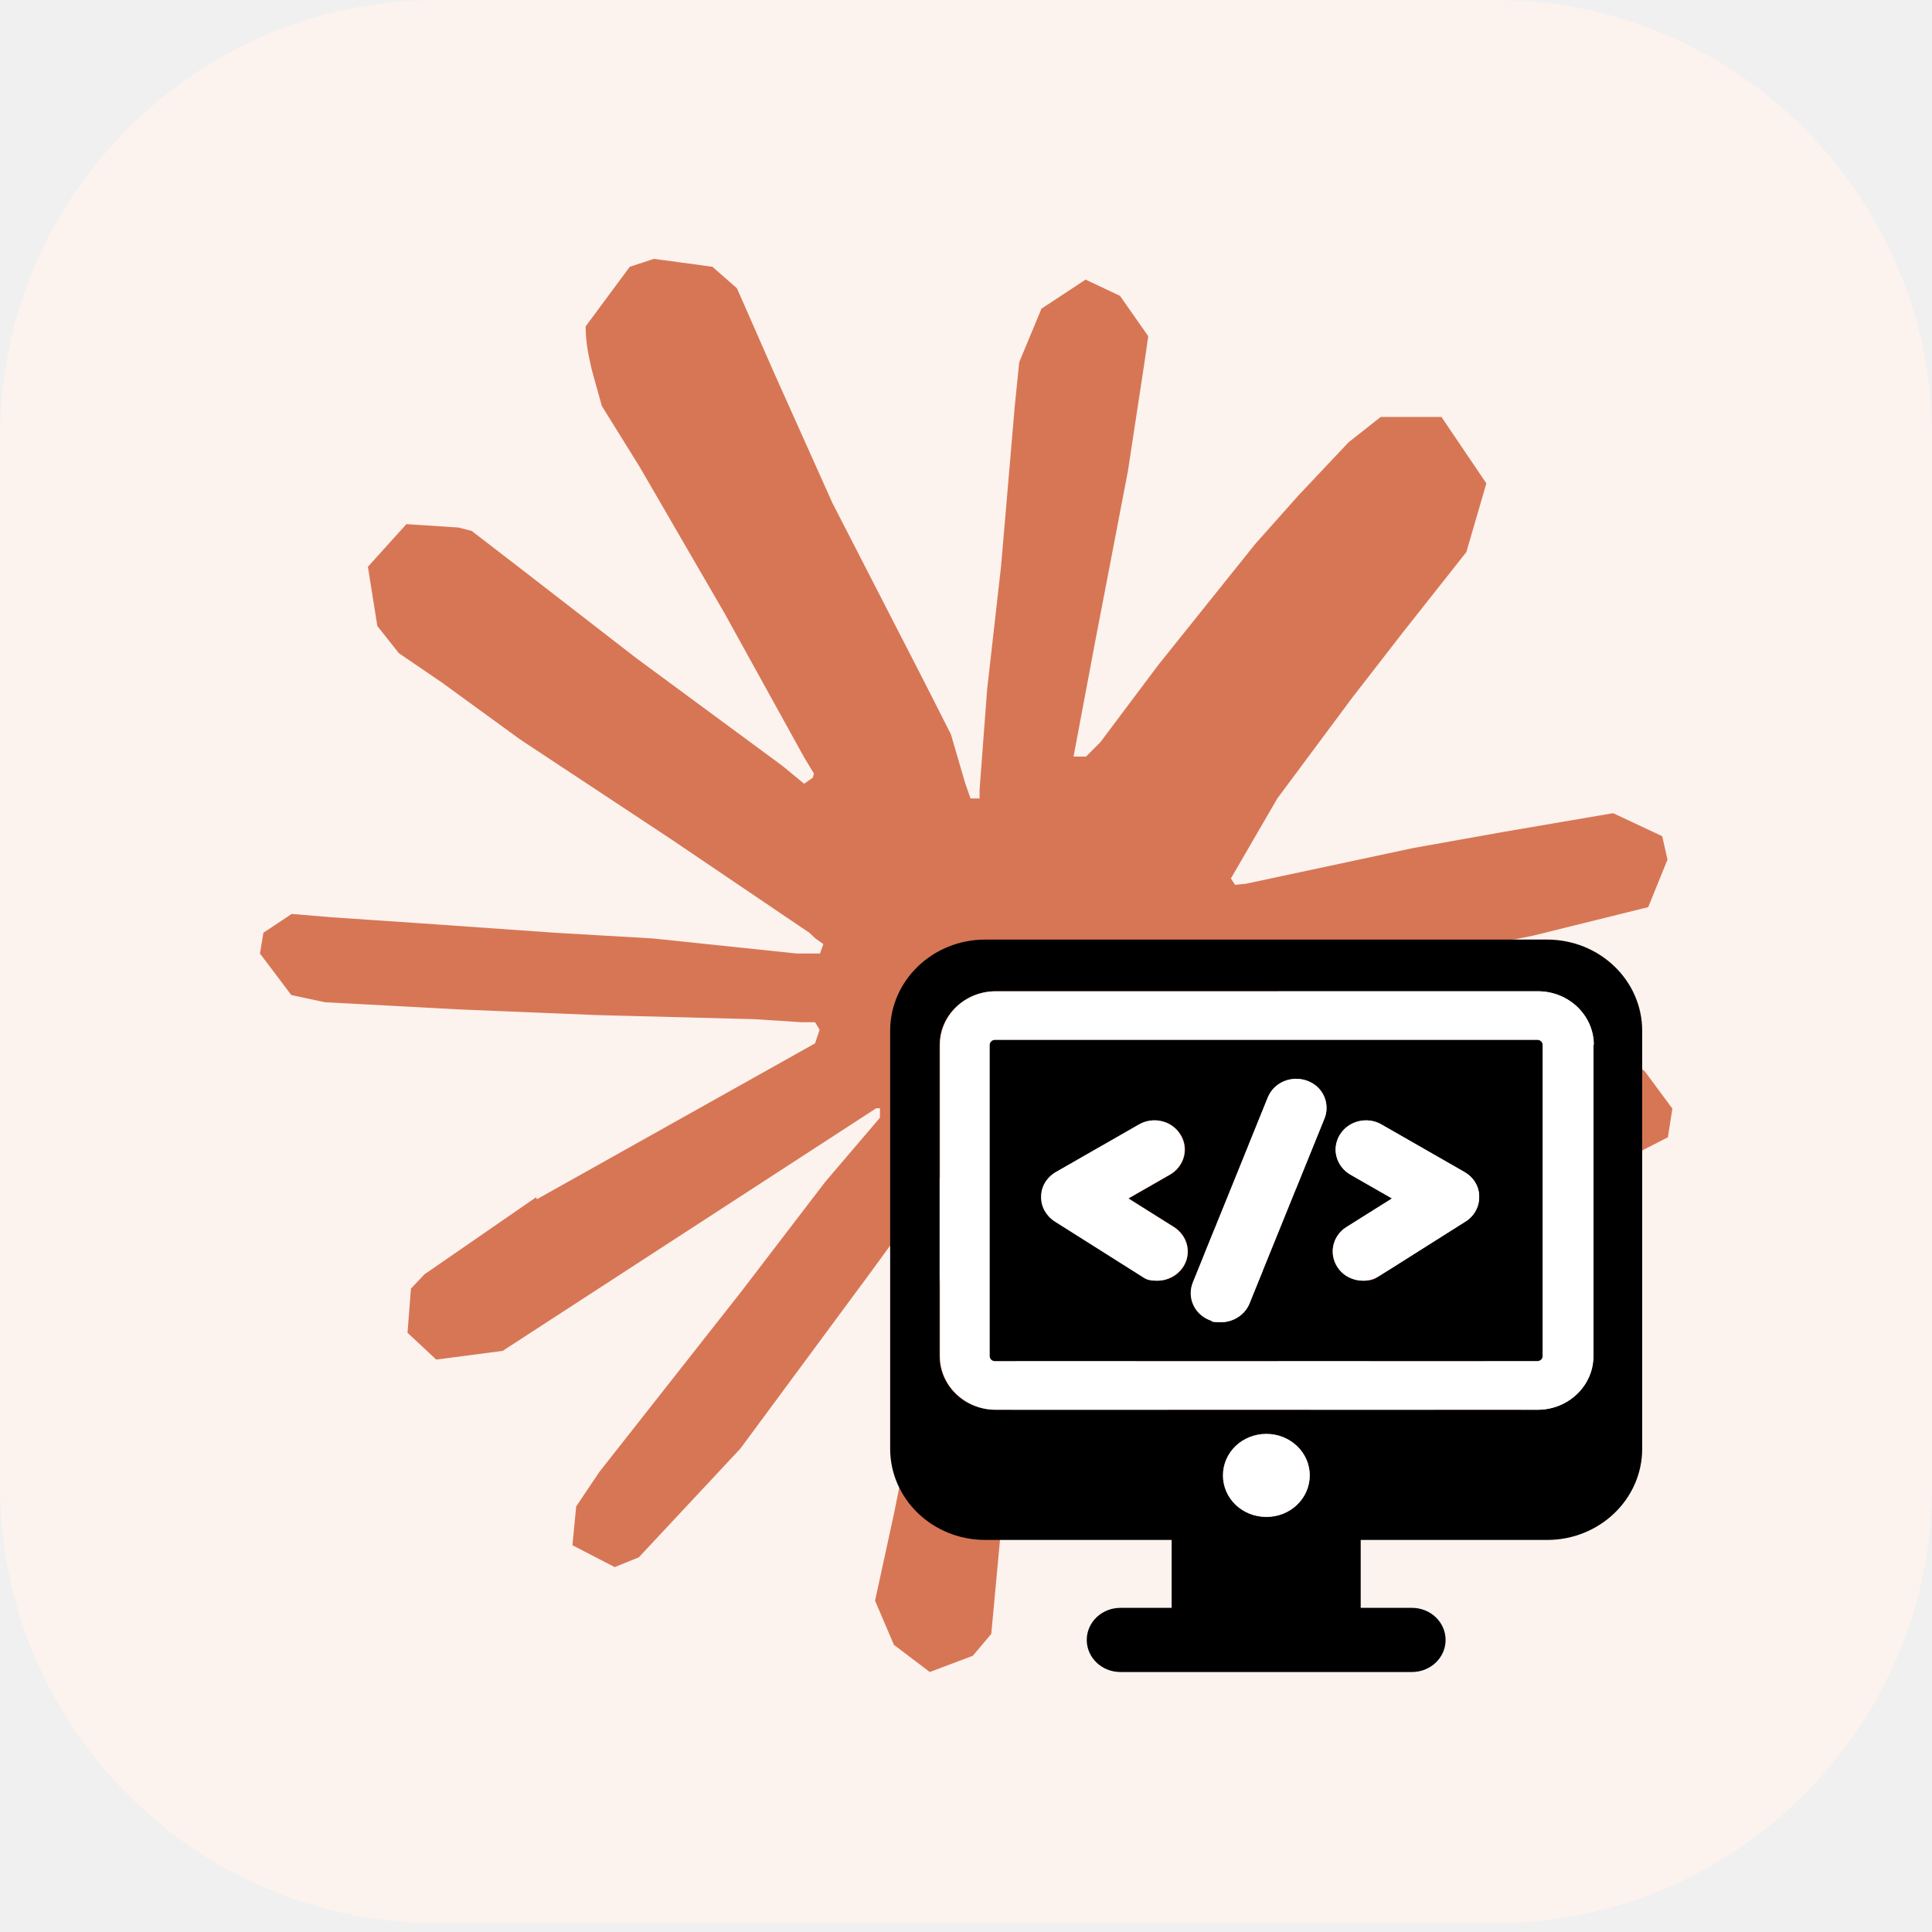
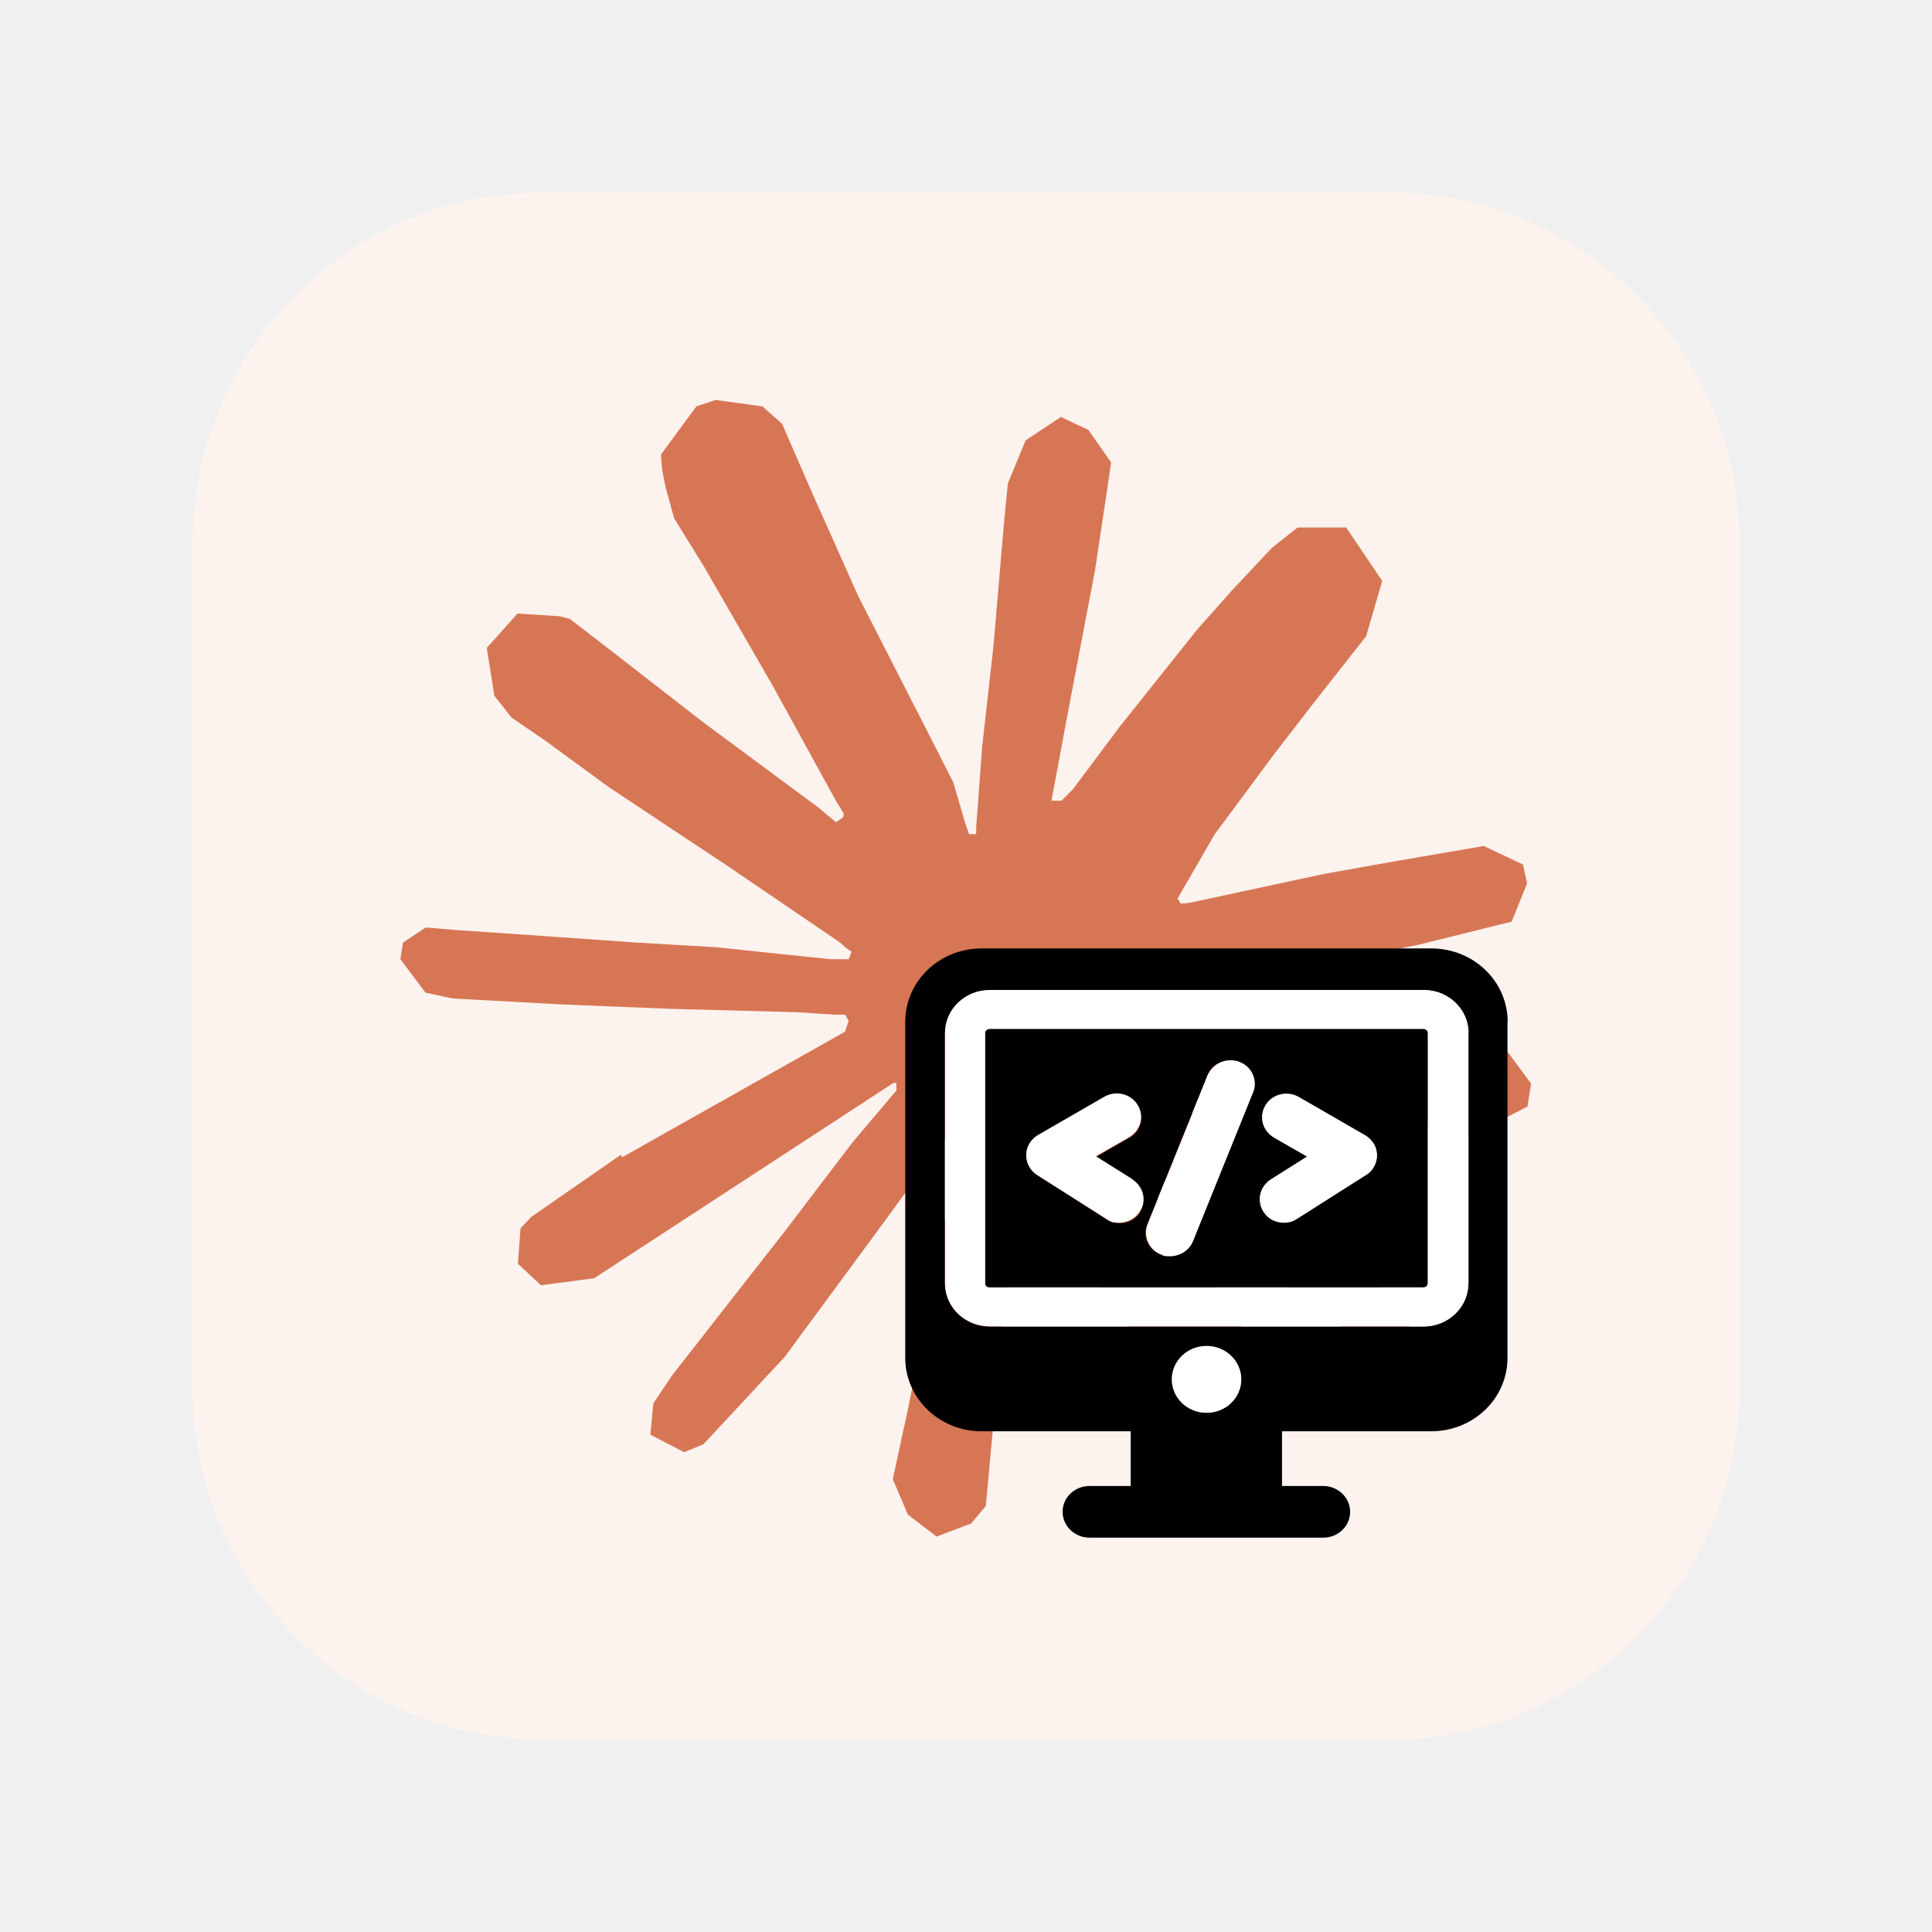
- <svg xmlns="http://www.w3.org/2000/svg" version="1.1" viewBox="0 0 512 512">
+ <svg xmlns="http://www.w3.org/2000/svg" id="_图层_1" version="1.1" viewBox="0 0 1024 1024">
  <defs>
    <style>
            .st0 {
            fill: #fff;
            }

            .st1 {
            fill: #d77655;
            }

            .st2 {
-             fill: #000;
-             }
- 
-             .st3 {
-             fill: #FCF2EE;
+             fill: #fcf2ee;
            }
        </style>
  </defs>
-   <path class="st3" d="M115.612 0h280.775C459.974 0 512 52.026 512 115.612v278.415c0 63.587-52.026 115.612-115.613 115.612H115.612C52.026 509.639 0 457.614 0 394.027V115.612C0 52.026 52.026 0 115.612 0z" />
-   <path class="st1" d="M142.3,317.8l73.7-41.3,1.2-3.6-1.2-2h-3.6l-12.3-.8-42.1-1.1-36.5-1.5-35.4-1.9-8.9-1.9-8.3-11,.9-5.5,7.5-5,10.7.9,23.7,1.6,35.5,2.5,25.8,1.5,38.2,4h6.1l.9-2.5-2.1-1.5-1.6-1.5-36.8-24.9-39.8-26.3-20.9-15.2-11.3-7.7-5.7-7.2-2.5-15.7,10.2-11.3,13.8.9,3.5.9,13.9,10.7,29.7,23,38.8,28.6,5.7,4.7,2.3-1.6.3-1.1-2.6-4.3-21.1-38.2-22.5-38.8-10-16.1-2.7-9.7c-.9-4-1.6-7.3-1.6-11.4l11.7-15.8,6.4-2.1,15.5,2.1,6.5,5.7,9.7,22.1,15.6,34.8,24.3,47.3,7.1,14,3.8,13,1.4,4h2.4v-2.3l2-26.6,3.7-32.7,3.6-42.1,1.2-11.9,5.9-14.2,11.7-7.7,9.1,4.3,7.5,10.7-1,6.9-4.4,28.9-8.7,45.3-5.7,30.3h3.3l3.8-3.8,15.3-20.4,25.8-32.2,11.4-12.8,13.3-14.1,8.5-6.7h16.1l11.9,17.6-5.3,18.2-16.6,21-13.8,17.8-19.7,26.5-12.3,21.2,1.1,1.7,2.9-.3,44.5-9.5,24.1-4.3,28.7-4.9,13,6.1,1.4,6.2-5.1,12.6-30.7,7.6-36,7.2-53.6,12.7-.7.5.8.9,24.2,2.3,10.3.6h25.3l47.1,3.5,12.3,8.1,7.4,10-1.2,7.6-19,9.7-25.6-6.1-59.7-14.2-20.5-5.1h-2.8v1.7l17.1,16.7,31.3,28.2,39.2,36.4,2,9-5,7.1-5.3-.8-34.4-25.9-13.3-11.7-30.1-25.3h-2v2.7l6.9,10.1,36.6,55,1.9,16.9-2.7,5.5-9.5,3.3-10.4-1.9-21.4-30.1-22.1-33.8-17.8-30.3-2.2,1.2-10.5,113.3-4.9,5.8-11.4,4.3-9.5-7.2-5-11.7,5-23,6.1-30.1,4.9-23.9,4.4-29.7,2.7-9.9-.2-.7-2.2.3-22.4,30.7-34,46-26.9,28.8-6.4,2.6-11.2-5.8,1-10.3,6.2-9.2,37.3-47.4,22.5-29.4,14.5-17v-2.5h-1l-99,64.3-17.6,2.3-7.6-7.1.9-11.7,3.6-3.8,29.7-20.5h-.1v.2h0l.2.4Z" />
-   <path class="st2" d="M435.2,273.2v110.7c0,13.4-11.3,24.2-25.2,24.2h-49.4v18h13.6c4.9,0,8.9,3.8,8.9,8.5s-4,8.5-8.9,8.5h-77.3c-4.9,0-8.9-3.8-8.9-8.5s4-8.5,8.9-8.5h13.6v-18h-49.4c-13.9,0-25.2-10.8-25.2-24.2v-110.7c0-13.4,11.3-24.2,25.2-24.2h148.9c13.9,0,25.2,10.8,25.2,24.2ZM422.3,359.4v-82.5c0-7.8-6.6-14.2-14.8-14.2h-143.7c-8.2,0-14.8,6.4-14.8,14.2v82.5c0,7.8,6.6,14.2,14.8,14.2h143.6c8.2,0,14.8-6.4,14.8-14.2h0ZM347.1,391c0-6.1-5.1-11-11.5-11s-11.5,4.9-11.5,11,5.1,11,11.5,11,11.4-4.9,11.5-11Z" />
-   <path class="st0" d="M422.3,276.9v82.5h0c0,7.8-6.6,14.2-14.8,14.2h-143.6c-8.2,0-14.8-6.4-14.8-14.2v-82.5c0-7.8,6.6-14.2,14.8-14.2h143.7c8.2,0,14.8,6.4,14.8,14.2ZM408.8,359.4v-82.5c0-.7-.6-1.3-1.4-1.3h-143.7c-.8,0-1.4.6-1.4,1.3v82.5c0,.7.6,1.3,1.4,1.3h143.7c.8,0,1.4-.6,1.4-1.3Z" />
-   <path class="st2" d="M408.8,276.9v82.5c0,.7-.6,1.3-1.4,1.3h-143.7c-.8,0-1.4-.6-1.4-1.3v-82.5c0-.7.6-1.3,1.4-1.3h143.7c.8,0,1.4.6,1.4,1.3ZM388.4,323.7c2.3-1.5,3.7-4,3.6-6.6,0-2.7-1.5-5.1-3.9-6.5l-22-12.6c-3.8-2.2-8.8-1-11,2.7-2.3,3.7-1,8.4,2.8,10.6l11,6.3-12.1,7.6c-3.7,2.3-4.8,7.1-2.3,10.7,1.6,2.2,4.1,3.5,6.7,3.5s3-.4,4.4-1.3l22.8-14.4ZM351,296.4c1.6-4-.4-8.5-4.6-10-4.1-1.5-8.8.4-10.4,4.4l-19.9,49.1c-1.6,4,.4,8.5,4.6,10,.9.4,1.9.5,2.9.5,3.2,0,6.2-1.9,7.5-4.9l19.9-49.1ZM313.5,335.9c2.4-3.6,1.4-8.3-2.3-10.7l-12.1-7.6,11-6.3c3.8-2.2,5.1-6.9,2.8-10.6-2.3-3.7-7.2-4.9-11-2.7l-22,12.6c-2.4,1.4-3.9,3.8-3.9,6.5,0,2.7,1.3,5.2,3.6,6.6l22.8,14.4c1.4.9,2.9,1.3,4.4,1.3,2.6,0,5.2-1.2,6.7-3.5Z" />
-   <path class="st0" d="M392,317.1c0,2.7-1.3,5.2-3.6,6.6l-22.8,14.4c-1.4.9-2.9,1.3-4.4,1.3-2.6,0-5.2-1.2-6.7-3.5-2.4-3.6-1.4-8.4,2.3-10.7l12.1-7.6-11-6.3c-3.8-2.2-5.1-6.9-2.8-10.6,2.3-3.6,7.2-4.9,11-2.7l22,12.6c2.4,1.4,3.9,3.8,3.9,6.5Z" />
-   <path class="st0" d="M346.4,286.4c4.2,1.5,6.2,6,4.6,10l-19.9,49.1c-1.2,3-4.3,4.9-7.5,4.9s-2-.2-2.9-.5c-4.1-1.5-6.2-6-4.6-10l19.9-49.1c1.6-4,6.3-5.9,10.4-4.4Z" />
-   <path class="st0" d="M335.6,380c6.3,0,11.5,4.9,11.5,11,0,6.1-5.1,11-11.5,11s-11.5-4.9-11.5-11,5.1-11,11.5-11Z" />
-   <path class="st0" d="M311.1,325.2c3.7,2.4,4.8,7.1,2.3,10.7-1.6,2.2-4.1,3.5-6.7,3.5s-3-.4-4.4-1.3l-22.8-14.4c-2.3-1.5-3.7-4-3.6-6.6,0-2.7,1.5-5.1,3.9-6.5l22-12.6c3.8-2.2,8.8-1,11,2.7,2.3,3.7,1,8.4-2.8,10.6l-11,6.3,12.1,7.6Z" />
+   <path class="st2" d="M287.2,102h449.7c101.8,0,185.2,83.7,185.2,186v448c0,102.3-83.3,186-185.2,186h-449.7c-101.8,0-185.2-83.7-185.2-186v-448c0-102.3,83.3-186,185.2-186Z" />
+   <path class="st1" d="M329.9,613.3l118-66.5,1.9-5.8-1.9-3.2h-5.8l-19.7-1.3-67.4-1.8-58.5-2.4-56.7-3.1-14.3-3.1-13.3-17.7,1.4-8.8,12-8,17.1,1.4,38,2.6,56.9,4,41.3,2.4,61.2,6.4h9.8l1.4-4-3.4-2.4-2.6-2.4-58.9-40.1-63.7-42.3-33.5-24.5-18.1-12.4-9.1-11.6-4-25.3,16.3-18.2,22.1,1.4,5.6,1.4,22.3,17.2,47.6,37,62.1,46,9.1,7.6,3.7-2.6.5-1.8-4.2-6.9-33.8-61.5-36-62.4-16-25.9-4.3-15.6c-1.4-6.4-2.6-11.7-2.6-18.3l18.7-25.4,10.2-3.4,24.8,3.4,10.4,9.2,15.5,35.6,25,56,38.9,76.1,11.4,22.5,6.1,20.9,2.2,6.4h3.8v-3.7l3.2-42.8,5.9-52.6,5.8-67.7,1.9-19.1,9.4-22.8,18.7-12.4,14.6,6.9,12,17.2-1.6,11.1-7,46.5-13.9,72.9-9.1,48.8h5.3l6.1-6.1,24.5-32.8,41.3-51.8,18.3-20.6,21.3-22.7,13.6-10.8h25.8l19.1,28.3-8.5,29.3-26.6,33.8-22.1,28.6-31.6,42.6-19.7,34.1,1.8,2.7,4.6-.5,71.3-15.3,38.6-6.9,46-7.9,20.8,9.8,2.2,10-8.2,20.3-49.2,12.2-57.7,11.6-85.8,20.4-1.1.8,1.3,1.4,38.8,3.7,16.5,1h40.5l75.4,5.6,19.7,13,11.9,16.1-1.9,12.2-30.4,15.6-41-9.8-95.6-22.8-32.8-8.2h-4.5v2.7l27.4,26.9,50.1,45.4,62.8,58.6,3.2,14.5-8,11.4-8.5-1.3-55.1-41.7-21.3-18.8-48.2-40.7h-3.2v4.3l11.1,16.3,58.6,88.5,3,27.2-4.3,8.8-15.2,5.3-16.7-3.1-34.3-48.4-35.4-54.4-28.5-48.8-3.5,1.9-16.8,182.3-7.8,9.3-18.3,6.9-15.2-11.6-8-18.8,8-37,9.8-48.4,7.8-38.5,7-47.8,4.3-15.9-.3-1.1-3.5.5-35.9,49.4-54.5,74-43.1,46.3-10.2,4.2-17.9-9.3,1.6-16.6,9.9-14.8,59.7-76.3,36-47.3,23.2-27.4v-4h-1.6l-158.6,103.5-28.2,3.7-12.2-11.4,1.4-18.8,5.8-6.1,47.6-33h-.2v.3h0l.3.6h0Z" />
+   <path d="M799,541.6v178.1c0,21.6-18.1,38.9-40.4,38.9h-79.1v29h21.8c7.8,0,14.3,6.1,14.3,13.7s-6.4,13.7-14.3,13.7h-123.8c-7.8,0-14.3-6.1-14.3-13.7s6.4-13.7,14.3-13.7h21.8v-29h-79.1c-22.3,0-40.4-17.4-40.4-38.9v-178.1c0-21.6,18.1-38.9,40.4-38.9h238.5c22.3,0,40.4,17.4,40.4,38.9h0ZM778.3,680.3v-132.7c0-12.6-10.6-22.8-23.7-22.8h-230.1c-13.1,0-23.7,10.3-23.7,22.8v132.7c0,12.6,10.6,22.8,23.7,22.8h230c13.1,0,23.7-10.3,23.7-22.8h.2ZM657.9,731.1c0-9.8-8.2-17.7-18.4-17.7s-18.4,7.9-18.4,17.7,8.2,17.7,18.4,17.7,18.3-7.9,18.4-17.7Z" />
+   <path class="st0" d="M778.3,547.5v132.7h0c0,12.6-10.6,22.8-23.7,22.8h-230c-13.1,0-23.7-10.3-23.7-22.8v-132.7c0-12.6,10.6-22.8,23.7-22.8h230.1c13.1,0,23.7,10.3,23.7,22.8h-.2ZM756.7,680.3v-132.7c0-1.1-1-2.1-2.2-2.1h-230.1c-1.3,0-2.2,1-2.2,2.1v132.7c0,1.1,1,2.1,2.2,2.1h230.1c1.3,0,2.2-1,2.2-2.1h0Z" />
+   <path d="M756.7,547.5v132.7c0,1.1-1,2.1-2.2,2.1h-230.1c-1.3,0-2.2-1-2.2-2.1v-132.7c0-1.1,1-2.1,2.2-2.1h230.1c1.3,0,2.2,1,2.2,2.1h0ZM724,622.8c3.7-2.4,5.9-6.4,5.8-10.6,0-4.3-2.4-8.2-6.2-10.5l-35.2-20.3c-6.1-3.5-14.1-1.6-17.6,4.3-3.7,6-1.6,13.5,4.5,17.1l17.6,10.1-19.4,12.2c-5.9,3.7-7.7,11.4-3.7,17.2,2.6,3.5,6.6,5.6,10.7,5.6s4.8-.6,7-2.1l36.5-23.2h0ZM664.1,578.9c2.6-6.4-.6-13.7-7.4-16.1-6.6-2.4-14.1.6-16.7,7.1l-31.9,79c-2.6,6.4.6,13.7,7.4,16.1,1.4.6,3,.8,4.6.8,5.1,0,9.9-3.1,12-7.9l31.9-79ZM604.1,642.5c3.8-5.8,2.2-13.4-3.7-17.2l-19.4-12.2,17.6-10.1c6.1-3.5,8.2-11.1,4.5-17.1-3.7-6-11.5-7.9-17.6-4.3l-35.2,20.3c-3.8,2.3-6.2,6.1-6.2,10.5s2.1,8.4,5.8,10.6l36.5,23.2c2.2,1.4,4.6,2.1,7,2.1,4.2,0,8.3-1.9,10.7-5.6h0Z" />
+   <path class="st0" d="M729.8,612.2c0,4.3-2.1,8.4-5.8,10.6l-36.5,23.2c-2.2,1.4-4.6,2.1-7,2.1-4.2,0-8.3-1.9-10.7-5.6-3.8-5.8-2.2-13.5,3.7-17.2l19.4-12.2-17.6-10.1c-6.1-3.5-8.2-11.1-4.5-17.1,3.7-5.8,11.5-7.9,17.6-4.3l35.2,20.3c3.8,2.3,6.2,6.1,6.2,10.5h0Z" />
+   <path class="st0" d="M656.8,562.8c6.7,2.4,9.9,9.7,7.4,16.1l-31.9,79c-1.9,4.8-6.9,7.9-12,7.9s-3.2-.3-4.6-.8c-6.6-2.4-9.9-9.7-7.4-16.1l31.9-79c2.6-6.4,10.1-9.5,16.7-7.1Z" />
+   <path class="st0" d="M639.5,713.4c10.1,0,18.4,7.9,18.4,17.7s-8.2,17.7-18.4,17.7-18.4-7.9-18.4-17.7,8.2-17.7,18.4-17.7Z" />
+   <path class="st0" d="M600.2,625.2c5.9,3.9,7.7,11.4,3.7,17.2-2.6,3.5-6.6,5.6-10.7,5.6s-4.8-.6-7-2.1l-36.5-23.2c-3.7-2.4-5.9-6.4-5.8-10.6,0-4.3,2.4-8.2,6.2-10.5l35.2-20.3c6.1-3.5,14.1-1.6,17.6,4.3,3.7,6,1.6,13.5-4.5,17.1l-17.6,10.1,19.4,12.2h0Z" />
</svg>
